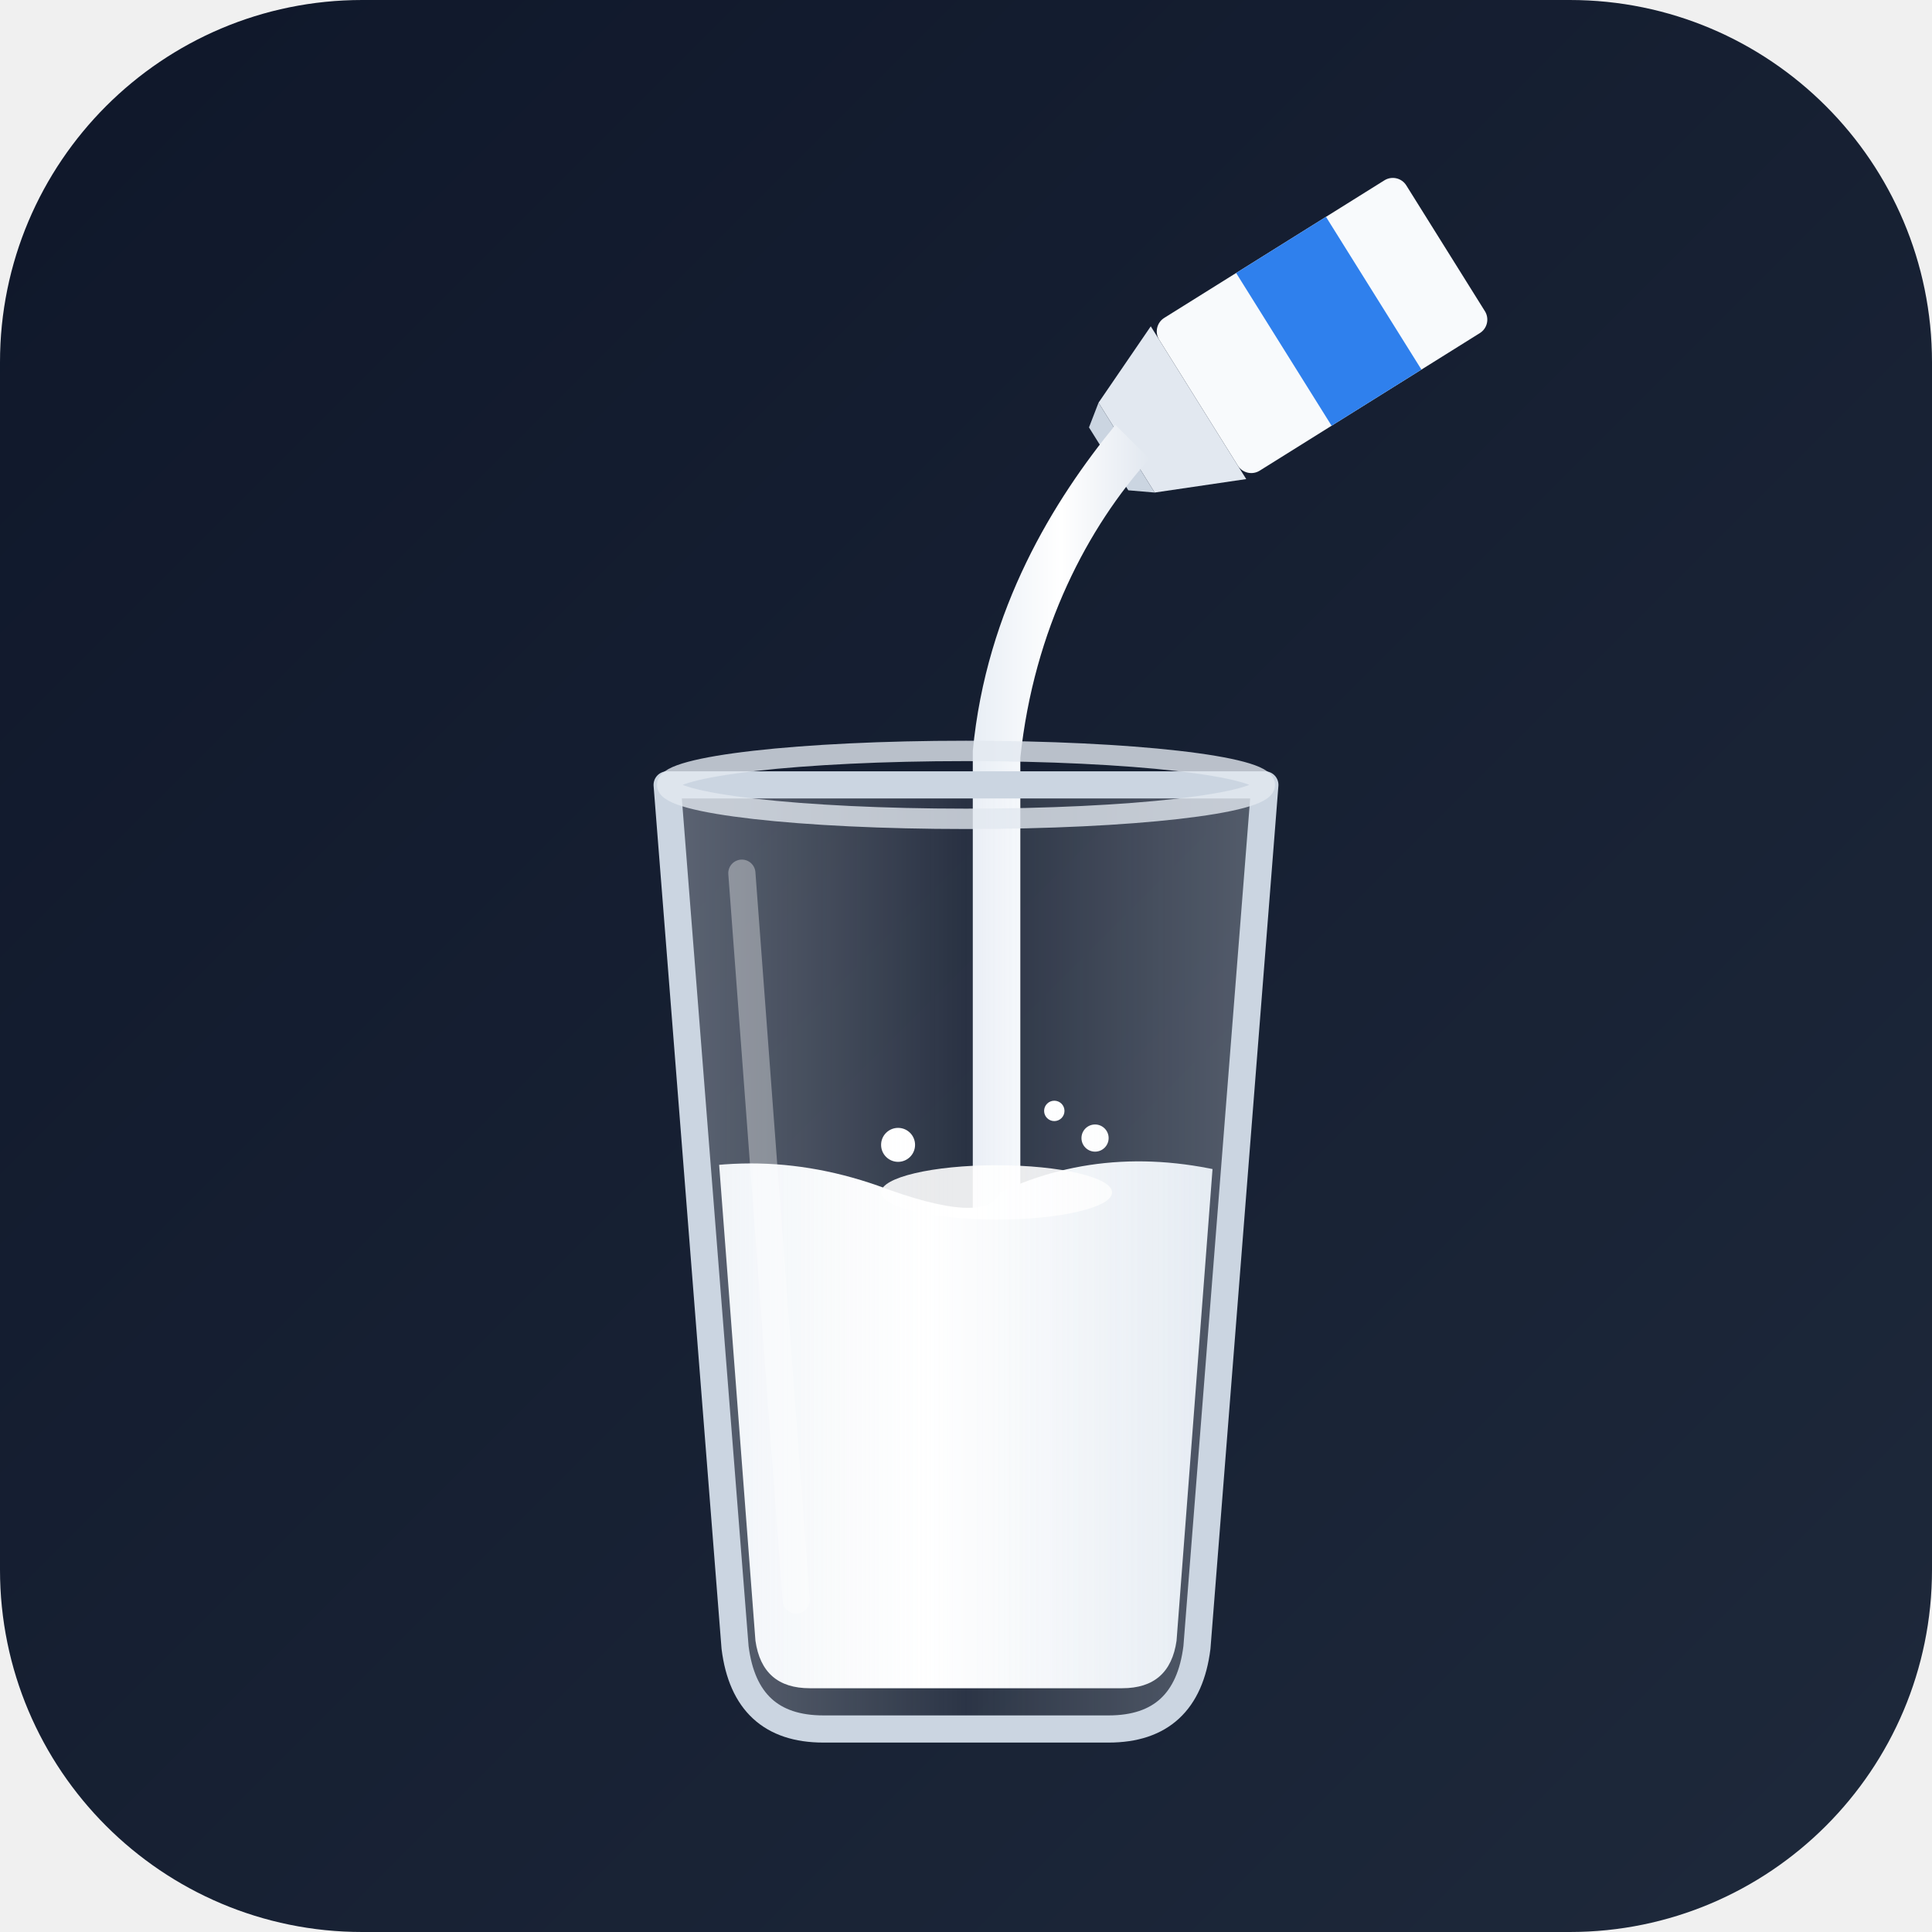
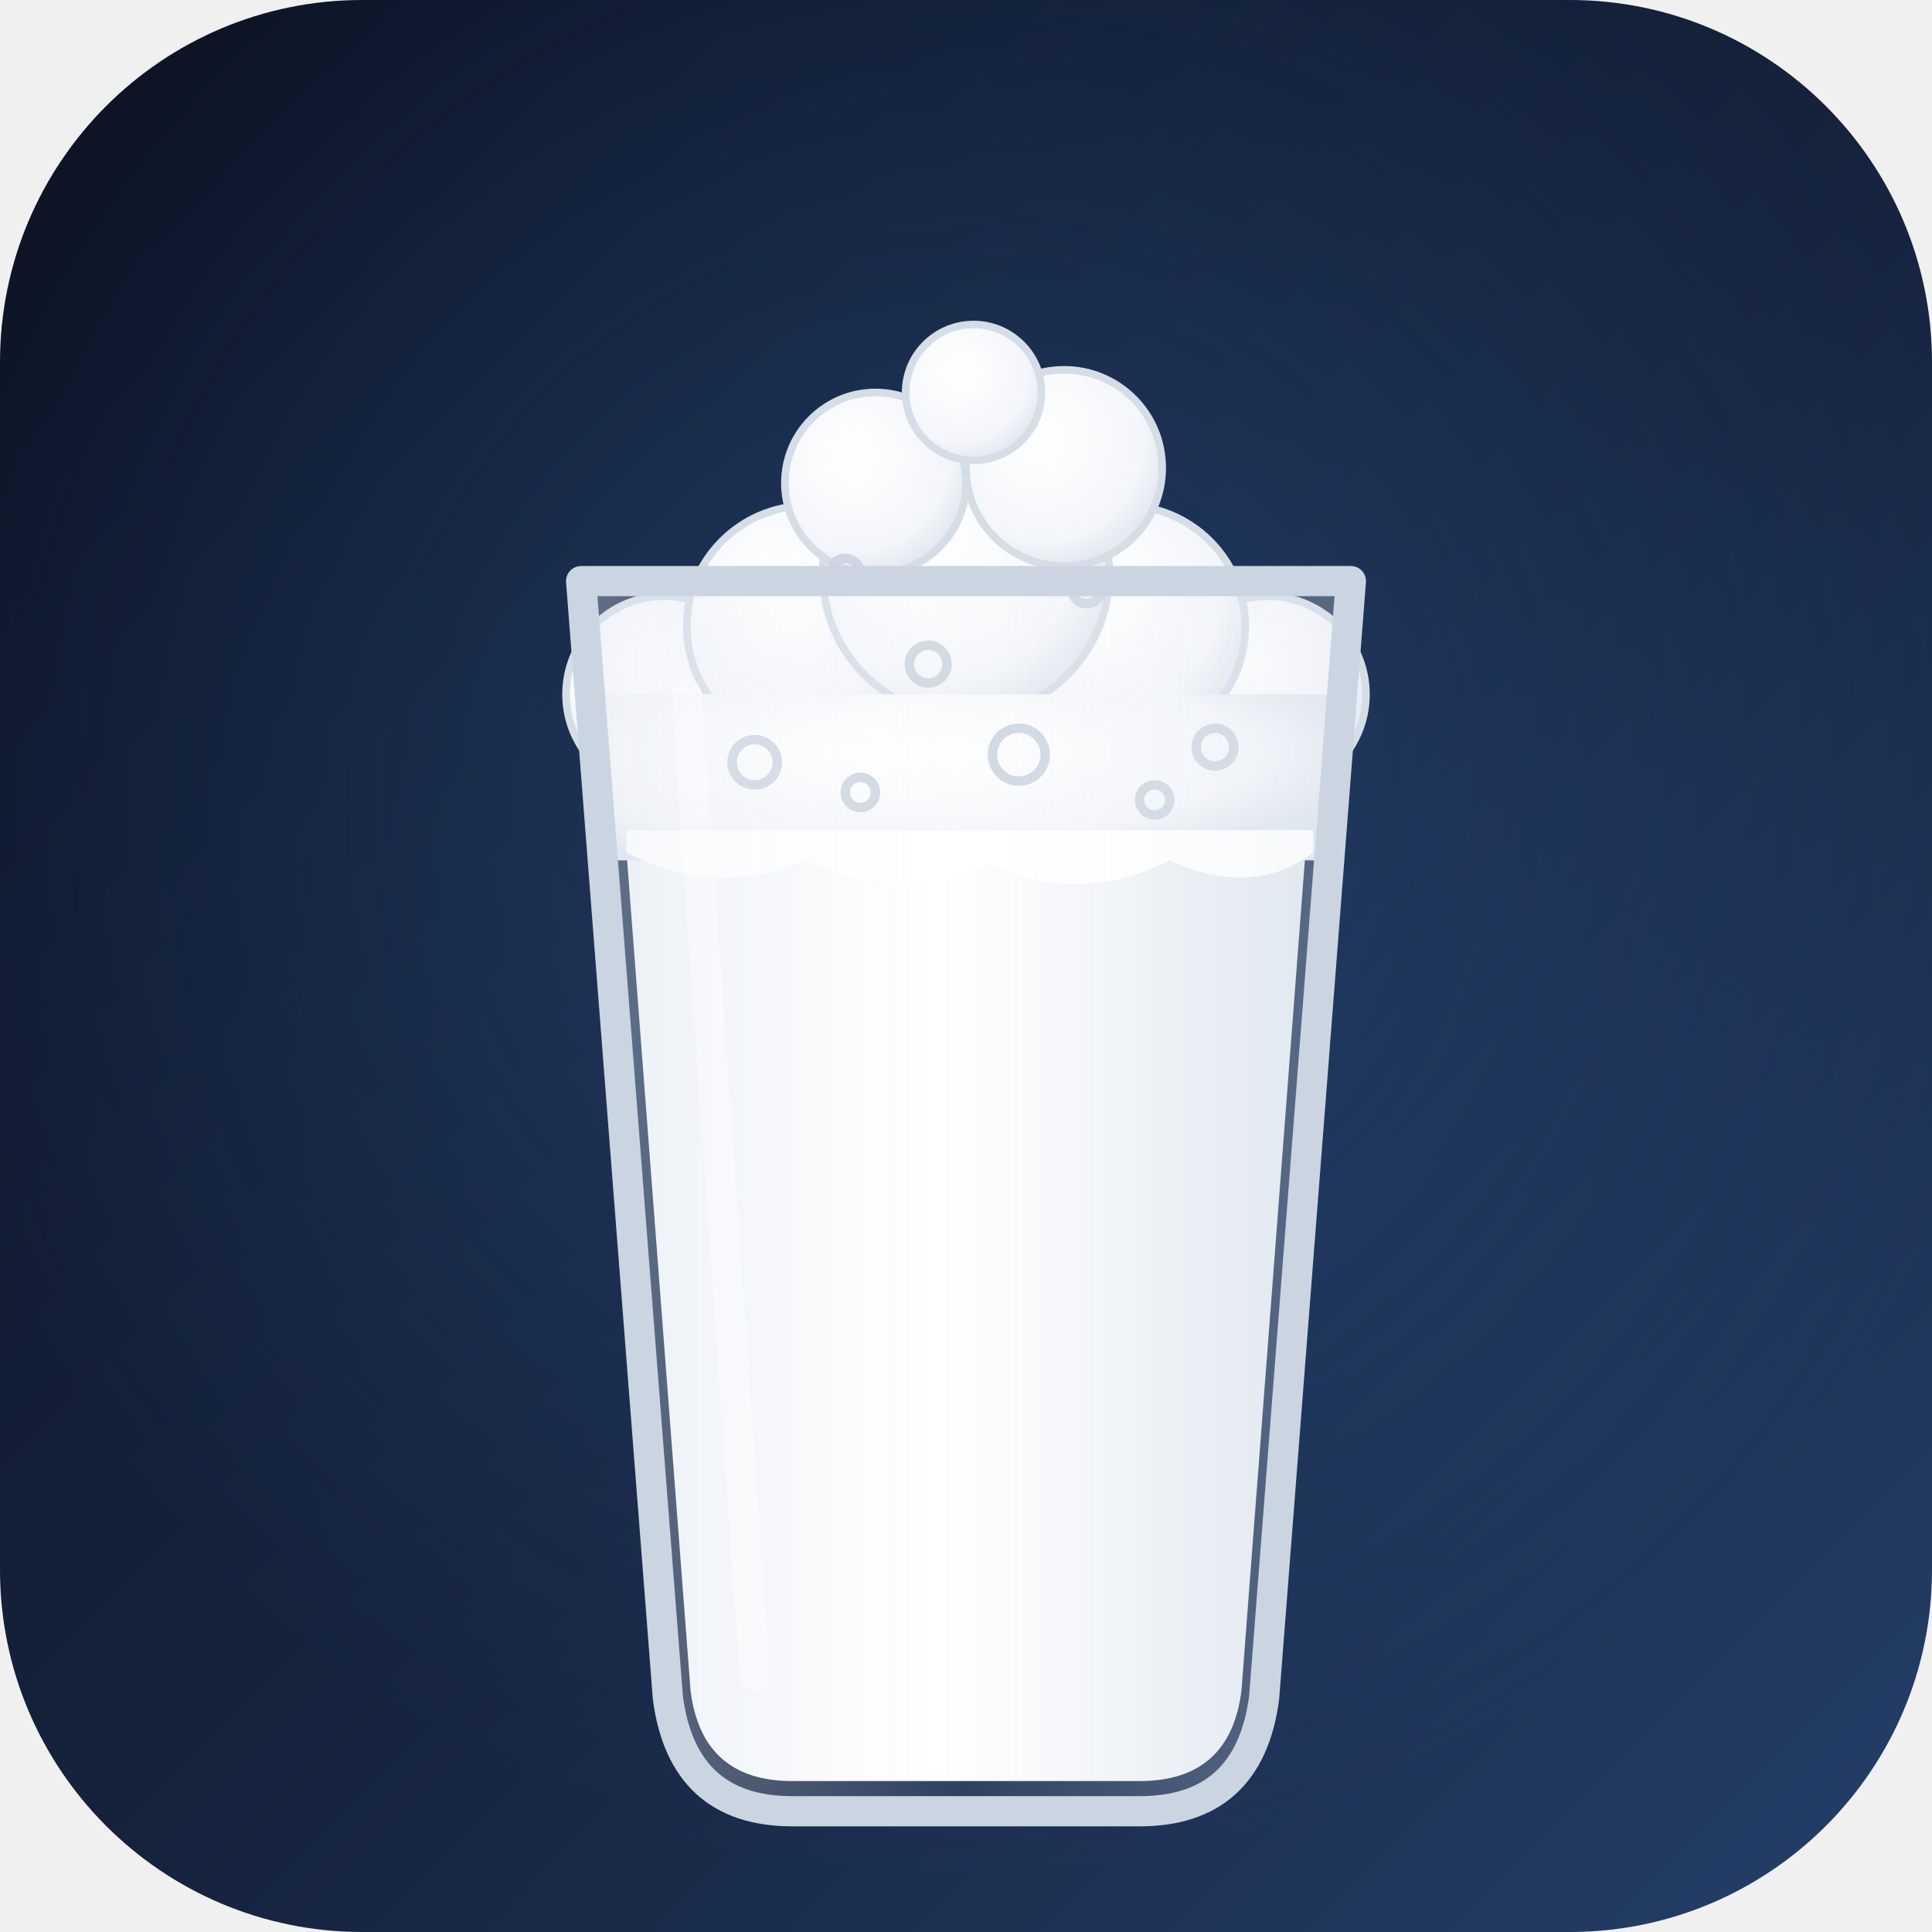
- <svg xmlns="http://www.w3.org/2000/svg" viewBox="0 0 512 512" width="512" height="512" role="img" aria-label="M1LK logo: milk being poured into a glass">
+ <svg xmlns="http://www.w3.org/2000/svg" viewBox="0 0 512 512" width="512" height="512" role="img" aria-label="M1LK logo: a glass of frothy milk">
  <defs>
    <linearGradient id="bg" x1="0" y1="0" x2="1" y2="1">
-       <stop offset="0" stop-color="#0f172a" />
-       <stop offset="1" stop-color="#1e293b" />
+       <stop offset="0" stop-color="#0b1222" />
+       <stop offset="0.55" stop-color="#16243f" />
+       <stop offset="1" stop-color="#25406b" />
    </linearGradient>
+     <radialGradient id="glow" cx="0.5" cy="0.42" r="0.55">
+       <stop offset="0" stop-color="#3b6fb5" stop-opacity="0.35" />
+       <stop offset="1" stop-color="#3b6fb5" stop-opacity="0" />
+     </radialGradient>
    <linearGradient id="glass" x1="0" y1="0" x2="1" y2="0">
      <stop offset="0" stop-color="#e2e8f0" stop-opacity="0.35" />
      <stop offset="0.5" stop-color="#ffffff" stop-opacity="0.08" />
      <stop offset="1" stop-color="#e2e8f0" stop-opacity="0.3" />
    </linearGradient>
    <linearGradient id="milk" x1="0" y1="0" x2="1" y2="0">
-       <stop offset="0" stop-color="#f1f5f9" />
+       <stop offset="0" stop-color="#eef3f8" />
      <stop offset="0.45" stop-color="#ffffff" />
-       <stop offset="1" stop-color="#dbe4ee" />
+       <stop offset="1" stop-color="#d9e2ec" />
    </linearGradient>
-     <linearGradient id="stream" x1="0" y1="0" x2="1" y2="0">
-       <stop offset="0" stop-color="#e8eef5" />
-       <stop offset="0.5" stop-color="#ffffff" />
-       <stop offset="1" stop-color="#e2e8f0" />
-     </linearGradient>
+     <radialGradient id="bubble" cx="0.38" cy="0.35" r="0.7">
+       <stop offset="0" stop-color="#ffffff" />
+       <stop offset="0.75" stop-color="#f3f6fa" />
+       <stop offset="1" stop-color="#dfe6ee" />
+     </radialGradient>
    <clipPath id="inside">
-       <path d="M176 196 L336 196 L318 432 Q316 446 302 446 L210 446 Q196 446 194 432 Z" />
+       <path d="M161 136 L351 136 L329 424 Q326 448 302 448 L210 448 Q186 448 183 424 Z" />
    </clipPath>
  </defs>
  <rect width="512" height="512" rx="96" fill="url(#bg)" />
-   <g transform="translate(25.6 46) scale(0.9)">
-     <g transform="translate(298 84) rotate(58) scale(0.78)">
-       <rect x="-34" y="-150" width="68" height="110" rx="6" fill="#f8fafc" />
-       <rect x="-34" y="-118" width="68" height="40" fill="#2f80ed" />
-       <path d="M-34 -40 L34 -40 L20 -8 L-20 -8 Z" fill="#e2e8f0" />
-       <path d="M-20 -8 L20 -8 L14 0 L-14 0 Z" fill="#cbd5e1" />
+   <rect width="512" height="512" rx="96" fill="url(#glow)" />
+   <g transform="translate(0 24)">
+     <g clip-path="url(#inside)">
+       <rect x="150" y="200" width="220" height="260" fill="url(#milk)" />
    </g>
-     <path d="M300 74 C282 96 262 128 258 170 L258 330 L272 330 L272 172 C276 134 292 104 310 84 Z" fill="url(#stream)" />
-     <g clip-path="url(#inside)">
-       <path d="M150 300 Q190 284 230 298 Q262 310 266 300 Q300 284 340 296 L360 460 L150 460 Z" fill="url(#milk)" />
-       <ellipse cx="265" cy="300" rx="34" ry="8" fill="#ffffff" opacity="0.9" />
-       <circle cx="236" cy="286" r="5" fill="#ffffff" />
-       <circle cx="294" cy="284" r="4" fill="#ffffff" />
-       <circle cx="282" cy="276" r="3" fill="#ffffff" />
+     <g fill="url(#bubble)" stroke="#d5dde7" stroke-width="2">
+       <circle cx="176" cy="160" r="26" />
+       <circle cx="336" cy="160" r="26" />
+       <circle cx="214" cy="142" r="32" />
+       <circle cx="298" cy="142" r="32" />
+       <circle cx="256" cy="128" r="38" />
+       <circle cx="232" cy="104" r="24" />
+       <circle cx="282" cy="100" r="26" />
+       <circle cx="258" cy="80" r="18" />
+       <rect x="160" y="160" width="192" height="44" stroke="none" />
    </g>
-     <path d="M168 180 L344 180 L324 434 Q321 458 298 458 L214 458 Q191 458 188 434 Z" fill="url(#glass)" stroke="#cbd5e1" stroke-width="8" stroke-linejoin="round" />
-     <ellipse cx="256" cy="180" rx="88" ry="10" fill="none" stroke="#e2e8f0" stroke-width="6" opacity="0.8" />
-     <path d="M190 206 L206 420" stroke="#ffffff" stroke-width="8" stroke-linecap="round" opacity="0.35" />
+     <g fill="none" stroke="#cdd6e1" stroke-width="2.5">
+       <circle cx="200" cy="178" r="6" />
+       <circle cx="228" cy="186" r="4" />
+       <circle cx="270" cy="176" r="7" />
+       <circle cx="306" cy="188" r="4" />
+       <circle cx="322" cy="174" r="5" />
+       <circle cx="246" cy="152" r="5" />
+       <circle cx="288" cy="132" r="4" />
+       <circle cx="224" cy="128" r="4" />
+     </g>
+     <path d="M166 202 Q190 214 214 204 Q238 216 262 205 Q286 216 310 204 Q332 214 348 202 L348 196 L166 196 Z" fill="#ffffff" />
+     <path d="M154 130 L358 130 L335 426 Q331 456 302 456 L210 456 Q181 456 177 426 Z" fill="url(#glass)" stroke="#cbd5e1" stroke-width="8" stroke-linejoin="round" />
+     <path d="M182 160 L200 420" stroke="#ffffff" stroke-width="8" stroke-linecap="round" opacity="0.35" />
  </g>
</svg>
